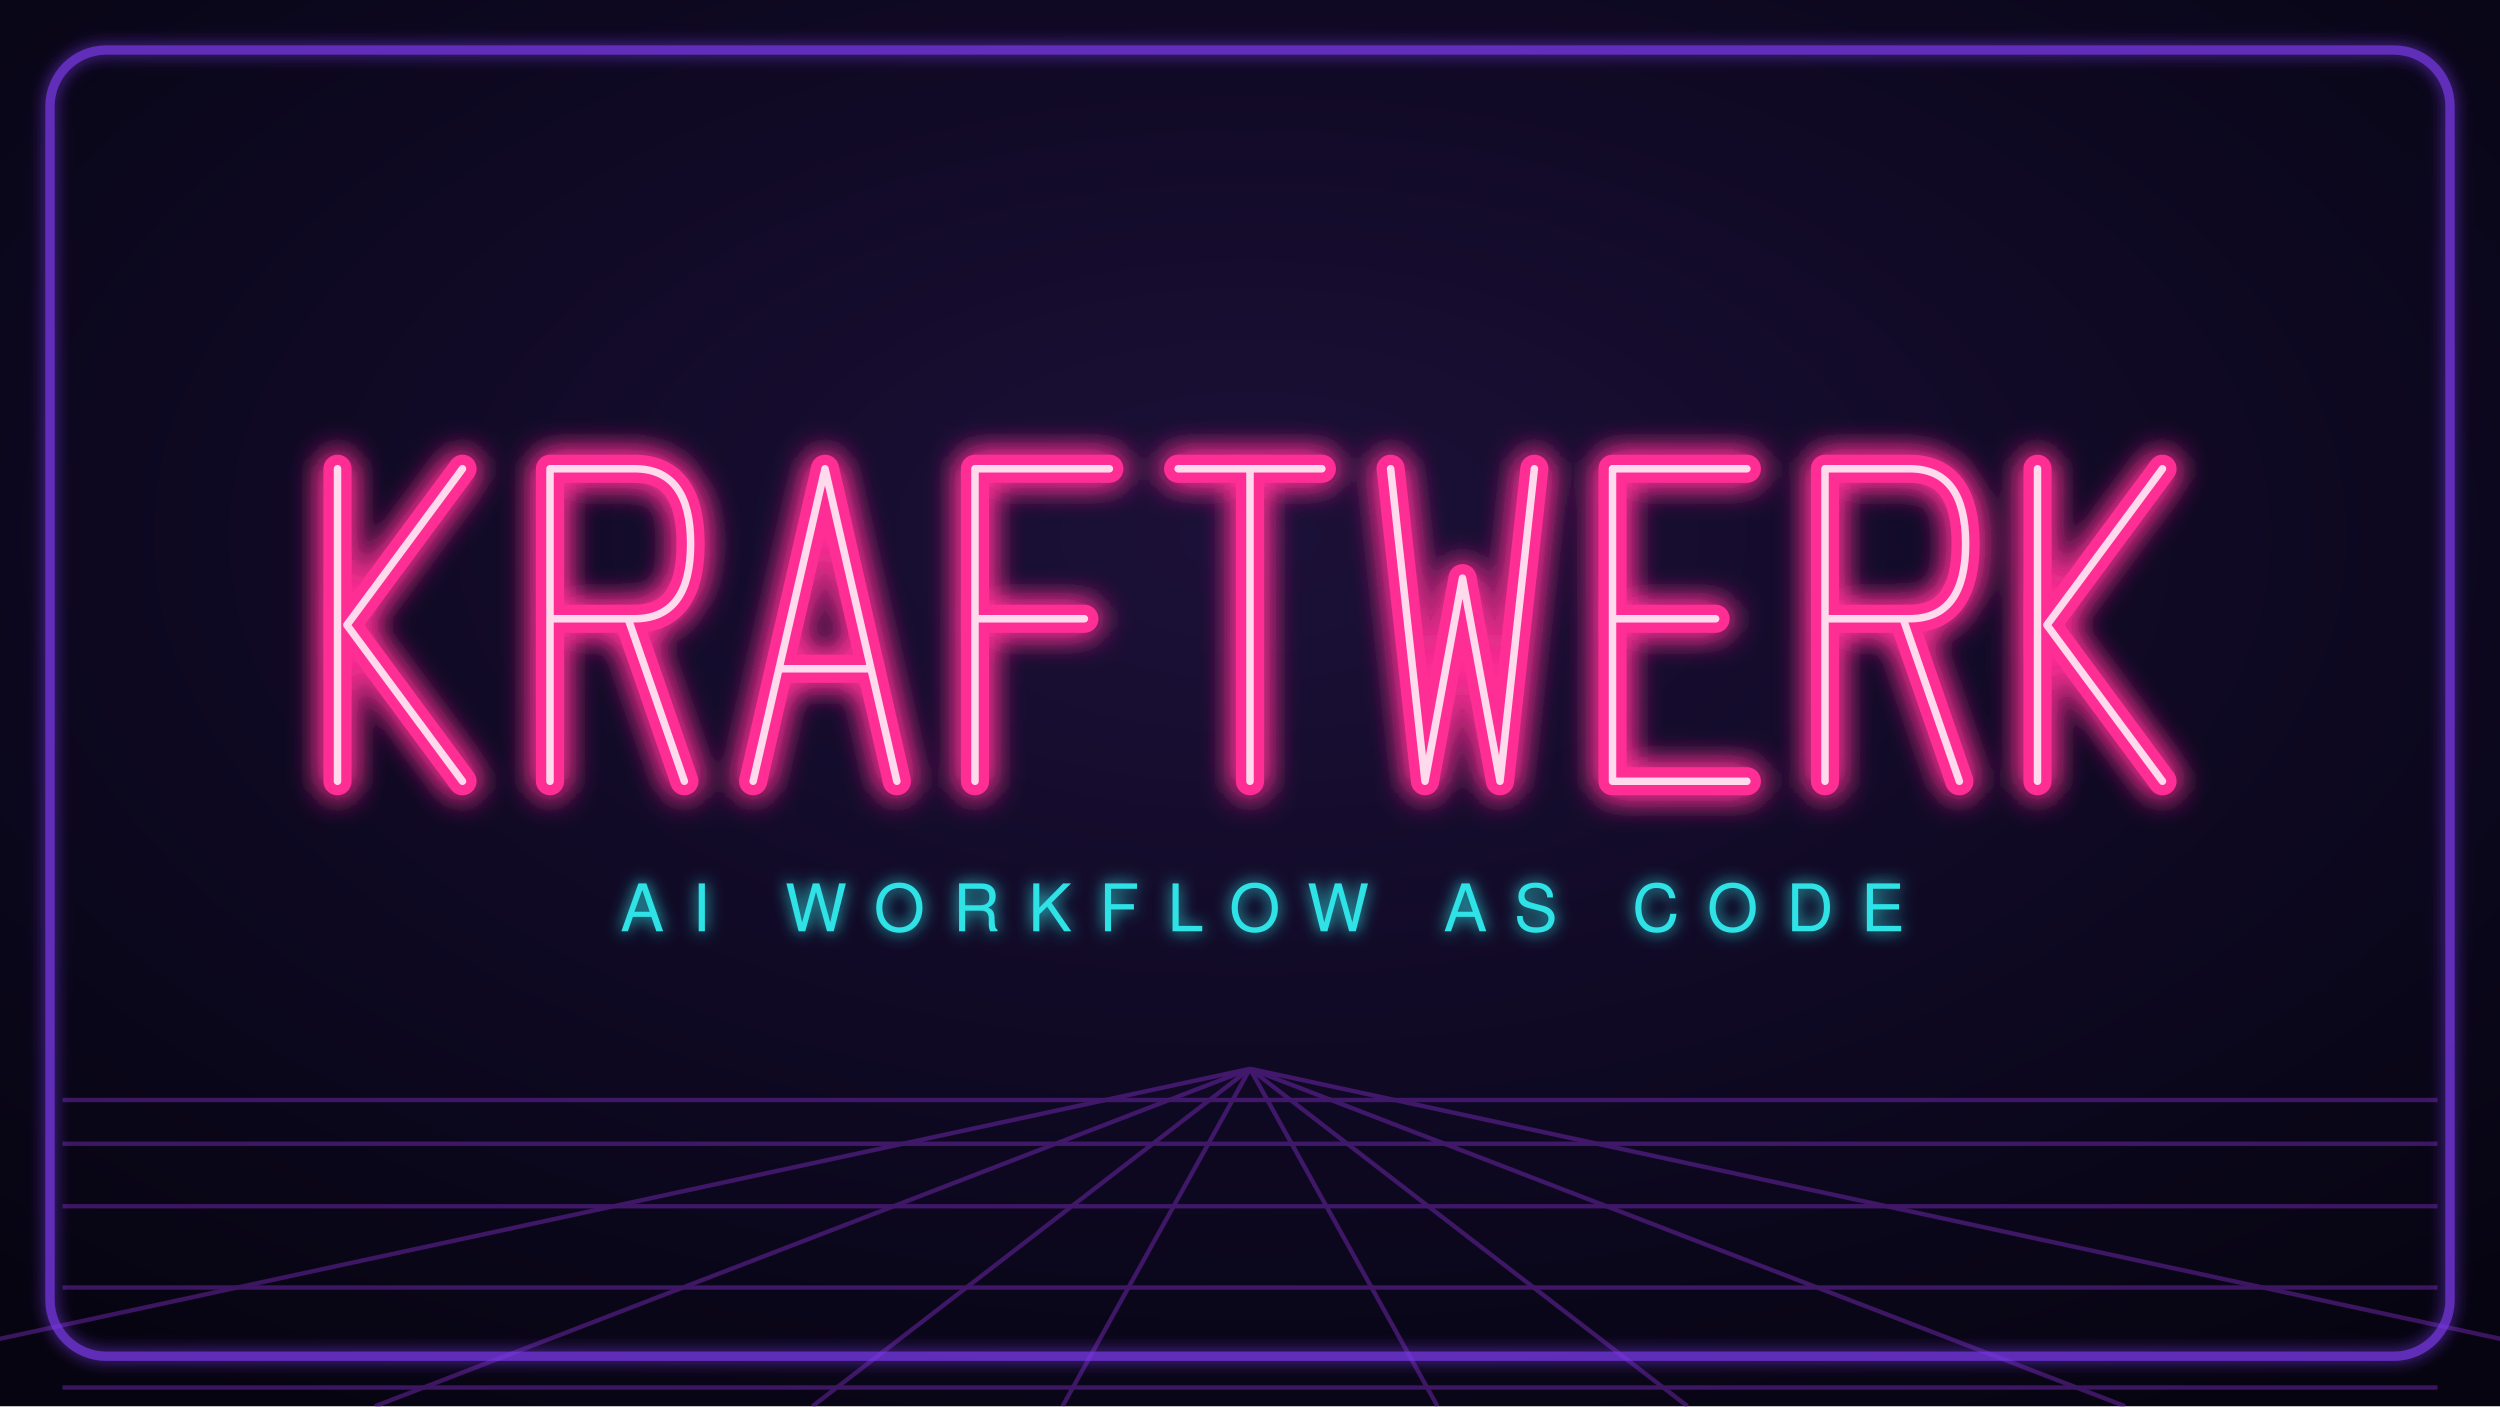
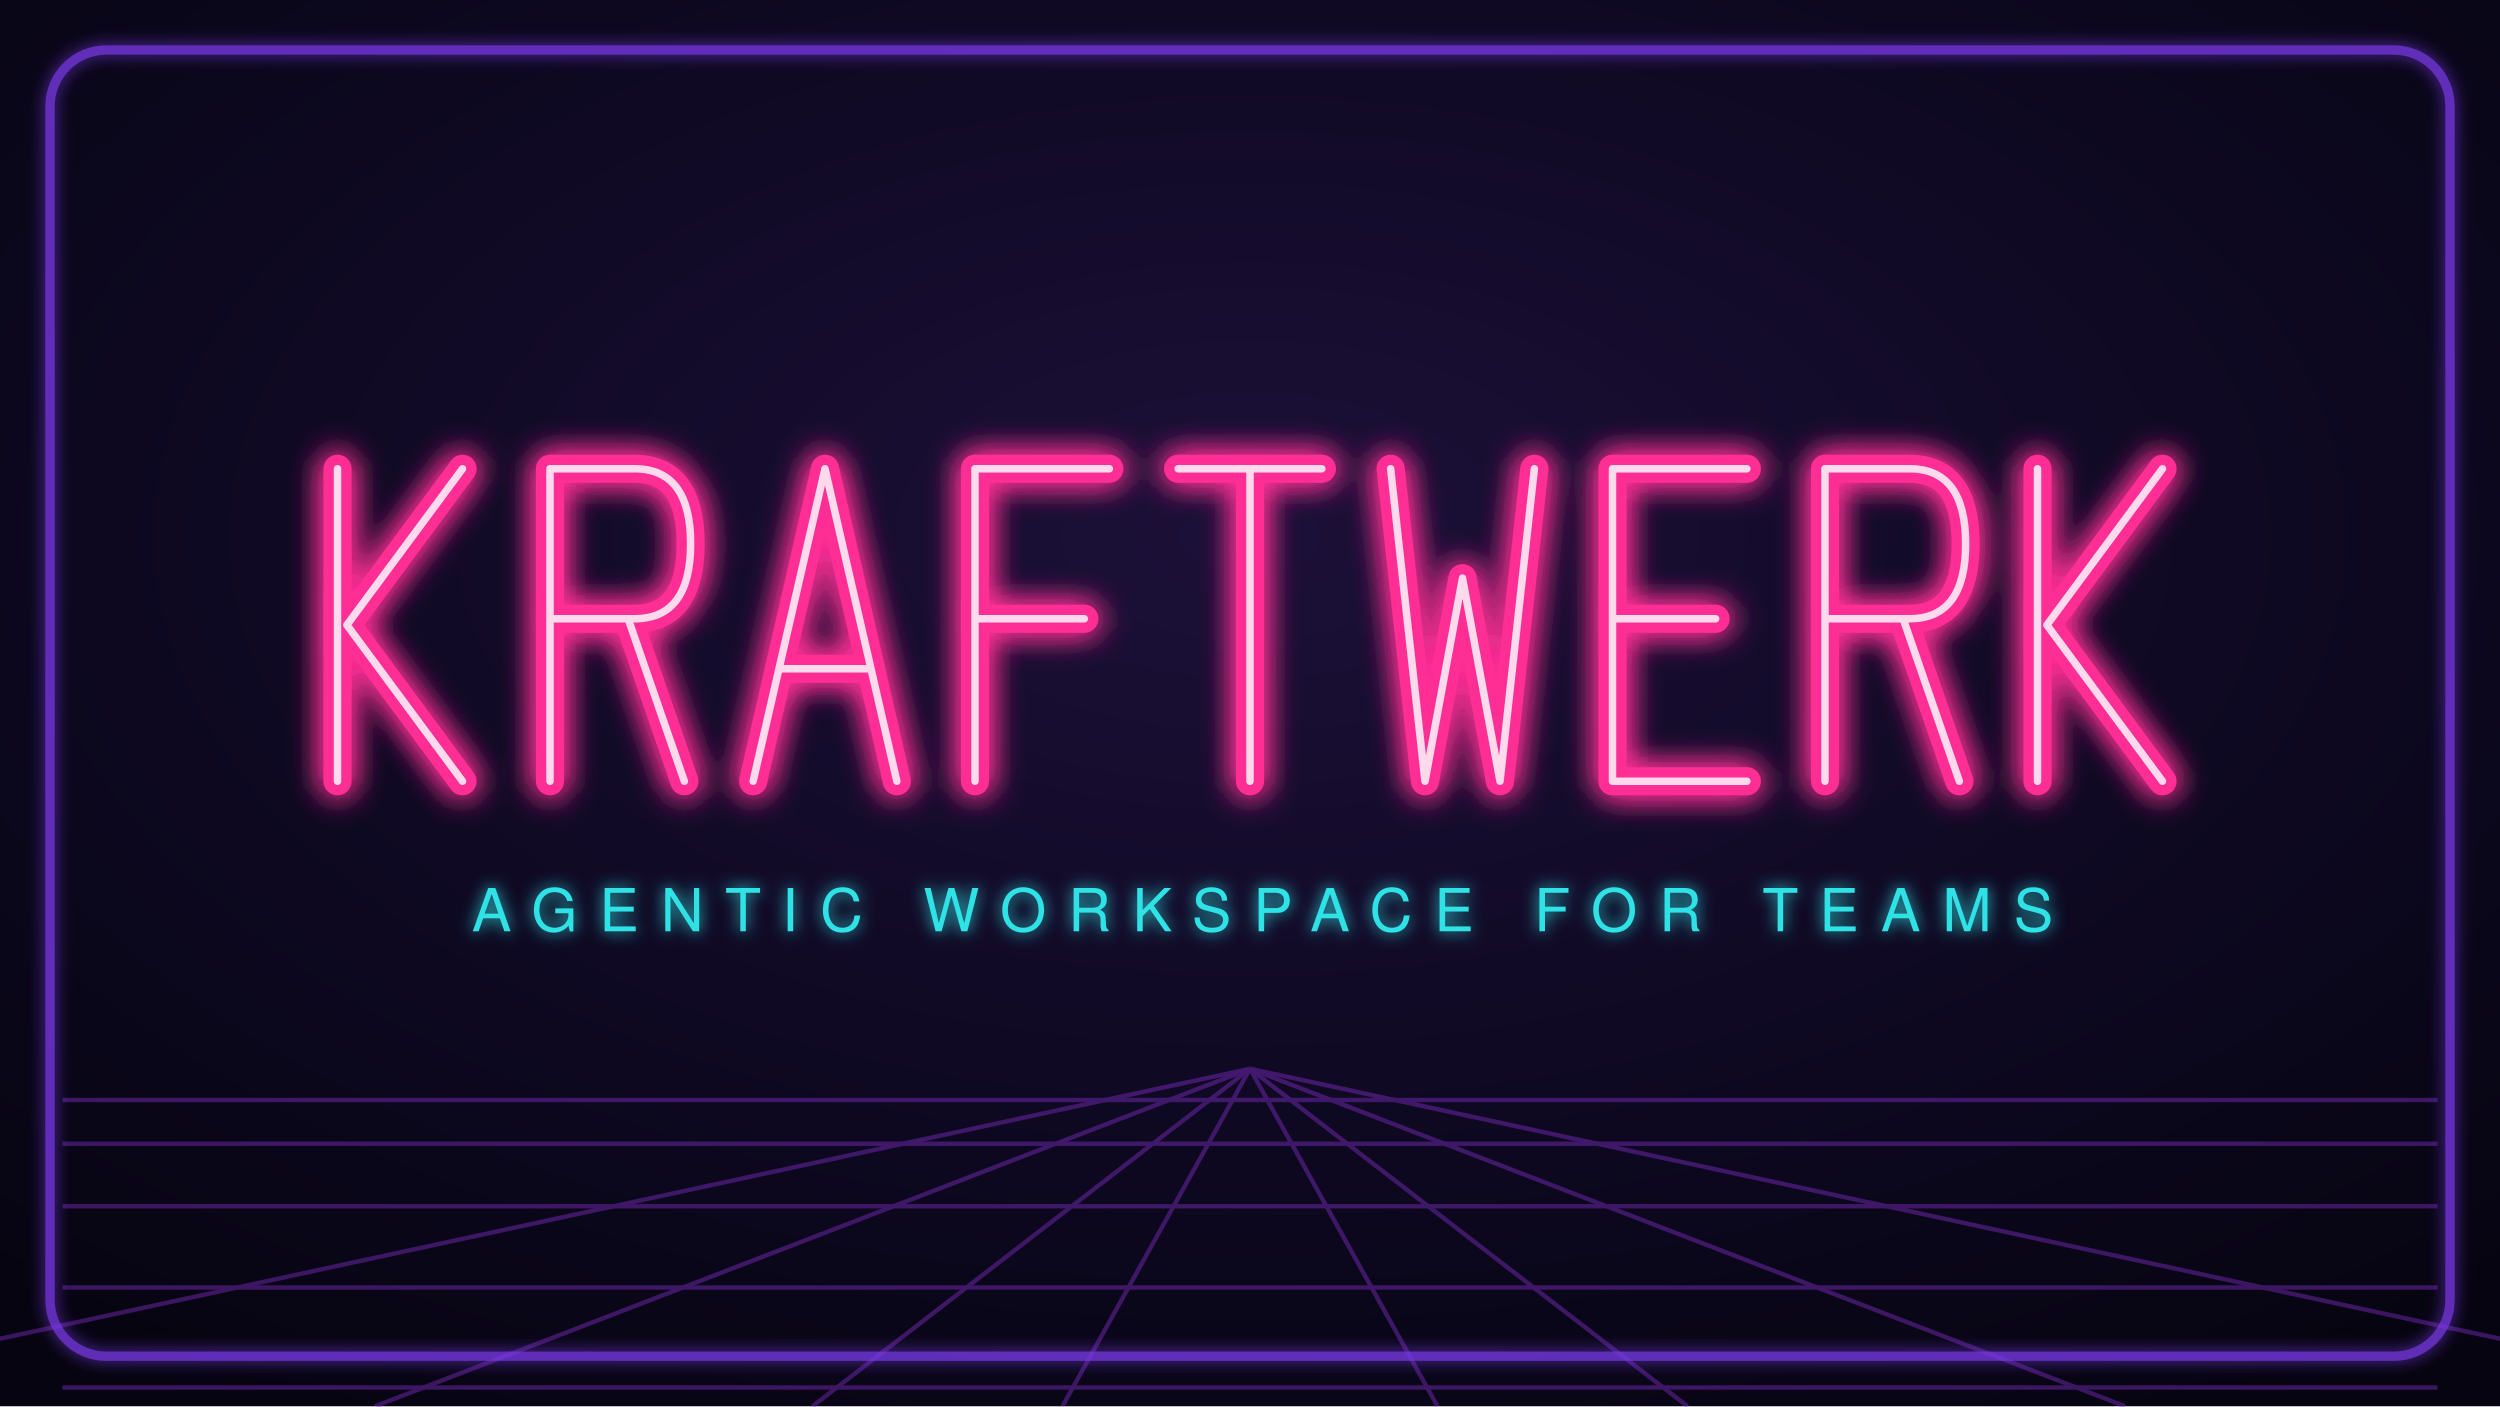
<svg xmlns="http://www.w3.org/2000/svg" viewBox="0 0 800 450" width="800" height="450" role="img" aria-label="kraftwerk logo">
  <defs>
    <radialGradient id="bg" cx="50%" cy="38%" r="75%">
      <stop offset="0%" stop-color="#1c1038" />
      <stop offset="60%" stop-color="#0d0820" />
      <stop offset="100%" stop-color="#060410" />
    </radialGradient>
    <filter id="glow" x="-60%" y="-60%" width="220%" height="220%">
      <feGaussianBlur stdDeviation="5" result="b" />
      <feMerge>
        <feMergeNode in="b" />
        <feMergeNode in="b" />
        <feMergeNode in="SourceGraphic" />
      </feMerge>
    </filter>
    <filter id="glowSoft" x="-60%" y="-60%" width="220%" height="220%">
      <feGaussianBlur stdDeviation="2.5" result="b" />
      <feMerge>
        <feMergeNode in="b" />
        <feMergeNode in="SourceGraphic" />
      </feMerge>
    </filter>
    <g id="word" fill="none" stroke-linecap="round" stroke-linejoin="round">
      <path transform="translate(103,150)" d="M5 0 V100 M45 0 L8 50 L45 100" />
      <path transform="translate(171,150)" d="M5 100 V0 H32 Q50 0 50 24 Q50 48 32 48 H5 M30 48 L48 100" />
      <path transform="translate(239,150)" d="M2 100 L25 0 L48 100 M11 64 H39" />
      <path transform="translate(307,150)" d="M5 100 V0 H48 M5 48 H40" />
      <path transform="translate(375,150)" d="M2 0 H48 M25 0 V100" />
      <path transform="translate(443,150)" d="M2 0 L13 100 L25 35 L37 100 L48 0" />
      <path transform="translate(511,150)" d="M48 0 H5 V100 H48 M5 48 H38" />
      <path transform="translate(579,150)" d="M5 100 V0 H32 Q50 0 50 24 Q50 48 32 48 H5 M30 48 L48 100" />
      <path transform="translate(647,150)" d="M5 0 V100 M45 0 L8 50 L45 100" />
    </g>
  </defs>
  <rect width="800" height="450" fill="url(#bg)" />
  <g stroke="#8b2fd6" stroke-width="1.4" opacity="0.4">
    <line x1="400" y1="342" x2="340" y2="450" />
    <line x1="400" y1="342" x2="260" y2="450" />
    <line x1="400" y1="342" x2="120" y2="450" />
    <line x1="400" y1="342" x2="-100" y2="450" />
    <line x1="400" y1="342" x2="460" y2="450" />
    <line x1="400" y1="342" x2="540" y2="450" />
    <line x1="400" y1="342" x2="680" y2="450" />
    <line x1="400" y1="342" x2="900" y2="450" />
    <line x1="20" y1="352" x2="780" y2="352" />
    <line x1="20" y1="366" x2="780" y2="366" />
    <line x1="20" y1="386" x2="780" y2="386" />
    <line x1="20" y1="412" x2="780" y2="412" />
    <line x1="20" y1="444" x2="780" y2="444" />
  </g>
  <line x1="20" y1="342" x2="780" y2="342" stroke="#2de2e6" stroke-width="2" opacity="0.8" filter="url(#glowSoft)" />
  <rect x="16" y="16" width="768" height="418" rx="18" fill="none" stroke="#7c3aed" stroke-width="3" opacity="0.75" filter="url(#glowSoft)" />
  <use href="#word" stroke="#ff2d95" stroke-width="9" filter="url(#glow)" />
  <use href="#word" stroke="#ffd9ec" stroke-width="2.4" />
-   <text x="404" y="298" text-anchor="middle" font-family="Helvetica, Arial, sans-serif" font-size="21" letter-spacing="9" fill="#2de2e6" filter="url(#glowSoft)">AI WORKFLOW AS CODE</text>
+   <text x="404" y="298" text-anchor="middle" font-family="Helvetica, Arial, sans-serif" font-size="19" letter-spacing="7" fill="#2de2e6" filter="url(#glowSoft)">AGENTIC WORKSPACE FOR TEAMS</text>
</svg>
